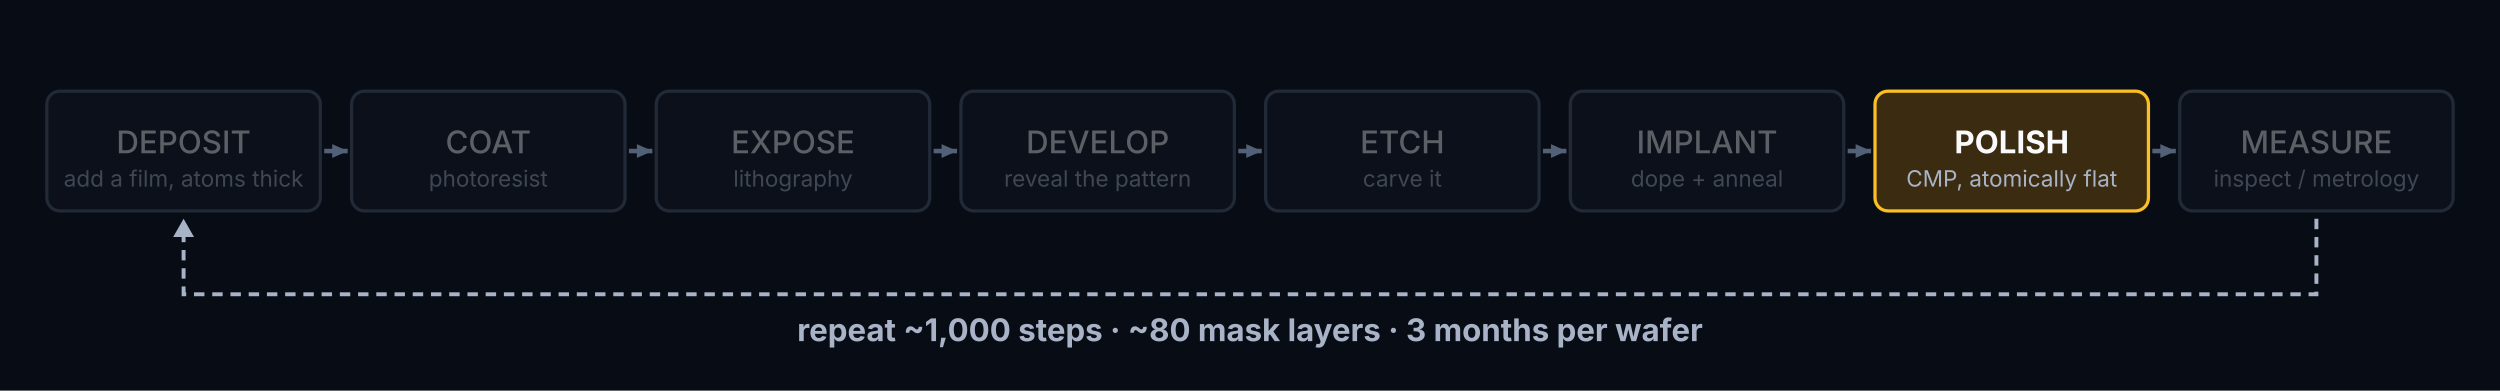
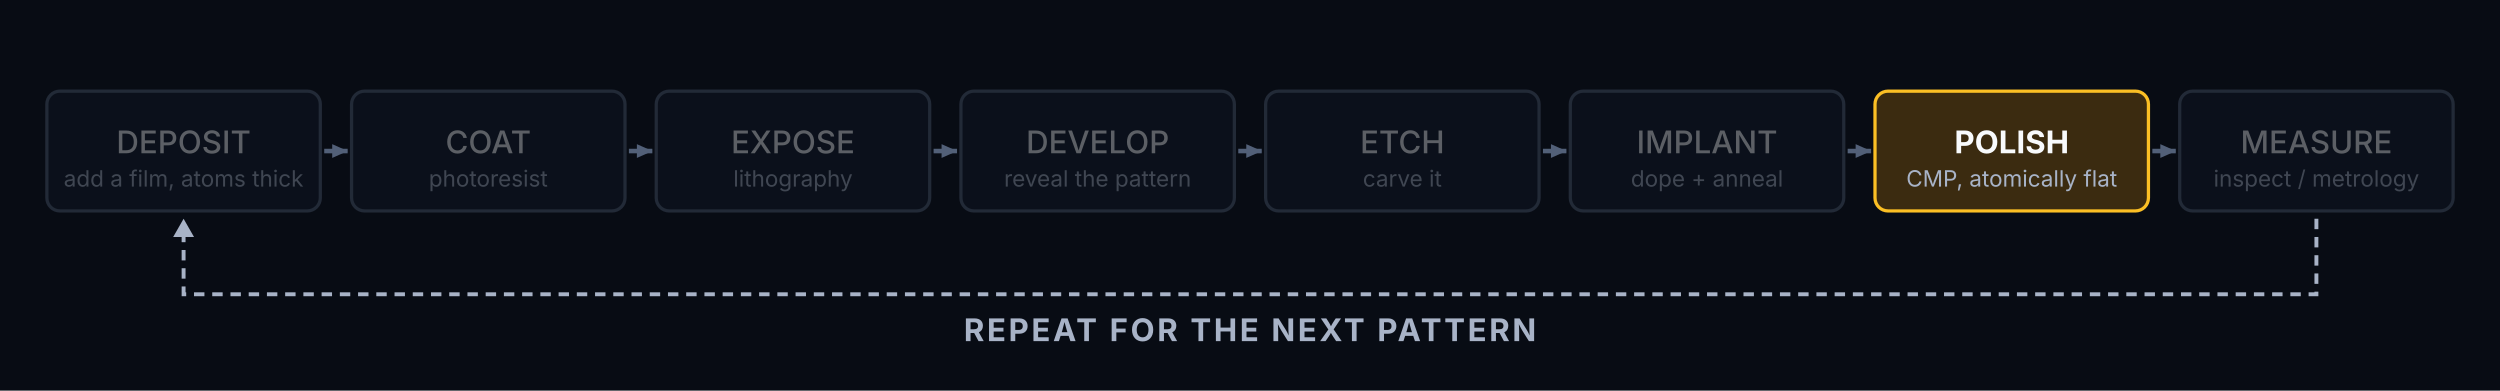
<svg xmlns="http://www.w3.org/2000/svg" viewBox="0 0 1920 300" font-family="Inter, -apple-system, sans-serif">
  <rect width="1920" height="300" fill="#080c14" />
  <g opacity="0.35">
    <rect x="36" y="70" width="210" height="92" rx="10" fill="#111827" stroke="#526078" stroke-width="2.5" />
    <text x="141" y="109" text-anchor="middle" dominant-baseline="central" font-size="24" font-weight="500" fill="#f8fafc">DEPOSIT</text>
    <text x="141" y="137" text-anchor="middle" dominant-baseline="central" font-size="17.28" fill="#a8b3c7">add a film, atoms thick</text>
  </g>
  <line x1="249" y1="116" x2="267" y2="116" stroke="#526078" stroke-width="3.5" />
  <polygon points="267,116 255.13,121.301 255.13,110.699" fill="#526078" />
  <g opacity="0.35">
    <rect x="270" y="70" width="210" height="92" rx="10" fill="#111827" stroke="#526078" stroke-width="2.5" />
    <text x="375" y="109" text-anchor="middle" dominant-baseline="central" font-size="24" font-weight="500" fill="#f8fafc">COAT</text>
    <text x="375" y="137" text-anchor="middle" dominant-baseline="central" font-size="17.28" fill="#a8b3c7">photoresist</text>
  </g>
  <line x1="483" y1="116" x2="501" y2="116" stroke="#526078" stroke-width="3.5" />
  <polygon points="501,116 489.13,121.301 489.13,110.699" fill="#526078" />
  <g opacity="0.35">
    <rect x="504" y="70" width="210" height="92" rx="10" fill="#111827" stroke="#526078" stroke-width="2.5" />
    <text x="609" y="109" text-anchor="middle" dominant-baseline="central" font-size="24" font-weight="500" fill="#f8fafc">EXPOSE</text>
    <text x="609" y="137" text-anchor="middle" dominant-baseline="central" font-size="17.28" fill="#a8b3c7">lithography</text>
  </g>
  <line x1="717" y1="116" x2="735" y2="116" stroke="#526078" stroke-width="3.5" />
  <polygon points="735,116 723.13,121.301 723.13,110.699" fill="#526078" />
  <g opacity="0.35">
    <rect x="738" y="70" width="210" height="92" rx="10" fill="#111827" stroke="#526078" stroke-width="2.5" />
    <text x="843" y="109" text-anchor="middle" dominant-baseline="central" font-size="24" font-weight="500" fill="#f8fafc">DEVELOP</text>
    <text x="843" y="137" text-anchor="middle" dominant-baseline="central" font-size="17.28" fill="#a8b3c7">reveal the pattern</text>
  </g>
  <line x1="951" y1="116" x2="969" y2="116" stroke="#526078" stroke-width="3.5" />
  <polygon points="969,116 957.13,121.301 957.13,110.699" fill="#526078" />
  <g opacity="0.35">
    <rect x="972" y="70" width="210" height="92" rx="10" fill="#111827" stroke="#526078" stroke-width="2.5" />
    <text x="1077" y="109" text-anchor="middle" dominant-baseline="central" font-size="24" font-weight="500" fill="#f8fafc">ETCH</text>
    <text x="1077" y="137" text-anchor="middle" dominant-baseline="central" font-size="17.28" fill="#a8b3c7">carve it</text>
  </g>
  <line x1="1185" y1="116" x2="1203" y2="116" stroke="#526078" stroke-width="3.5" />
  <polygon points="1203,116 1191.13,121.301 1191.13,110.699" fill="#526078" />
  <g opacity="0.35">
    <rect x="1206" y="70" width="210" height="92" rx="10" fill="#111827" stroke="#526078" stroke-width="2.5" />
    <text x="1311" y="109" text-anchor="middle" dominant-baseline="central" font-size="24" font-weight="500" fill="#f8fafc">IMPLANT</text>
    <text x="1311" y="137" text-anchor="middle" dominant-baseline="central" font-size="17.28" fill="#a8b3c7">dope + anneal</text>
  </g>
  <line x1="1419" y1="116" x2="1437" y2="116" stroke="#526078" stroke-width="3.5" />
  <polygon points="1437,116 1425.13,121.301 1425.13,110.699" fill="#526078" />
  <g opacity="1">
    <rect x="1440" y="70" width="210" height="92" rx="10" fill="#3b2b10" stroke="#fbbf24" stroke-width="2.5" />
    <text x="1545" y="109" text-anchor="middle" dominant-baseline="central" font-size="24" font-weight="700" fill="#f8fafc">POLISH</text>
    <text x="1545" y="137" text-anchor="middle" dominant-baseline="central" font-size="17.28" fill="#a8b3c7">CMP, atomically flat</text>
  </g>
  <line x1="1653" y1="116" x2="1671" y2="116" stroke="#526078" stroke-width="3.5" />
  <polygon points="1671,116 1659.13,121.301 1659.13,110.699" fill="#526078" />
  <g opacity="0.35">
    <rect x="1674" y="70" width="210" height="92" rx="10" fill="#111827" stroke="#526078" stroke-width="2.5" />
    <text x="1779" y="109" text-anchor="middle" dominant-baseline="central" font-size="24" font-weight="500" fill="#f8fafc">MEASURE</text>
    <text x="1779" y="137" text-anchor="middle" dominant-baseline="central" font-size="17.28" fill="#a8b3c7">inspect / metrology</text>
  </g>
  <path d="M 1779 168 L 1779 226 L 141 226 L 141 174" fill="none" stroke="#a8b3c7" stroke-width="3" stroke-dasharray="8 6" />
  <polygon points="141,168 133,182 149,182" fill="#a8b3c7" />
-   <text x="960" y="262" text-anchor="middle" font-size="24" font-weight="700" fill="#a8b3c7">repeat ~1,000 steps · ~80 mask layers · 3 months per wafer</text>
+   <text x="960" y="262" text-anchor="middle" font-size="24" font-weight="700" letter-spacing="2" fill="#a8b3c7">REPEAT FOR THE NEXT PATTERN</text>
</svg>
